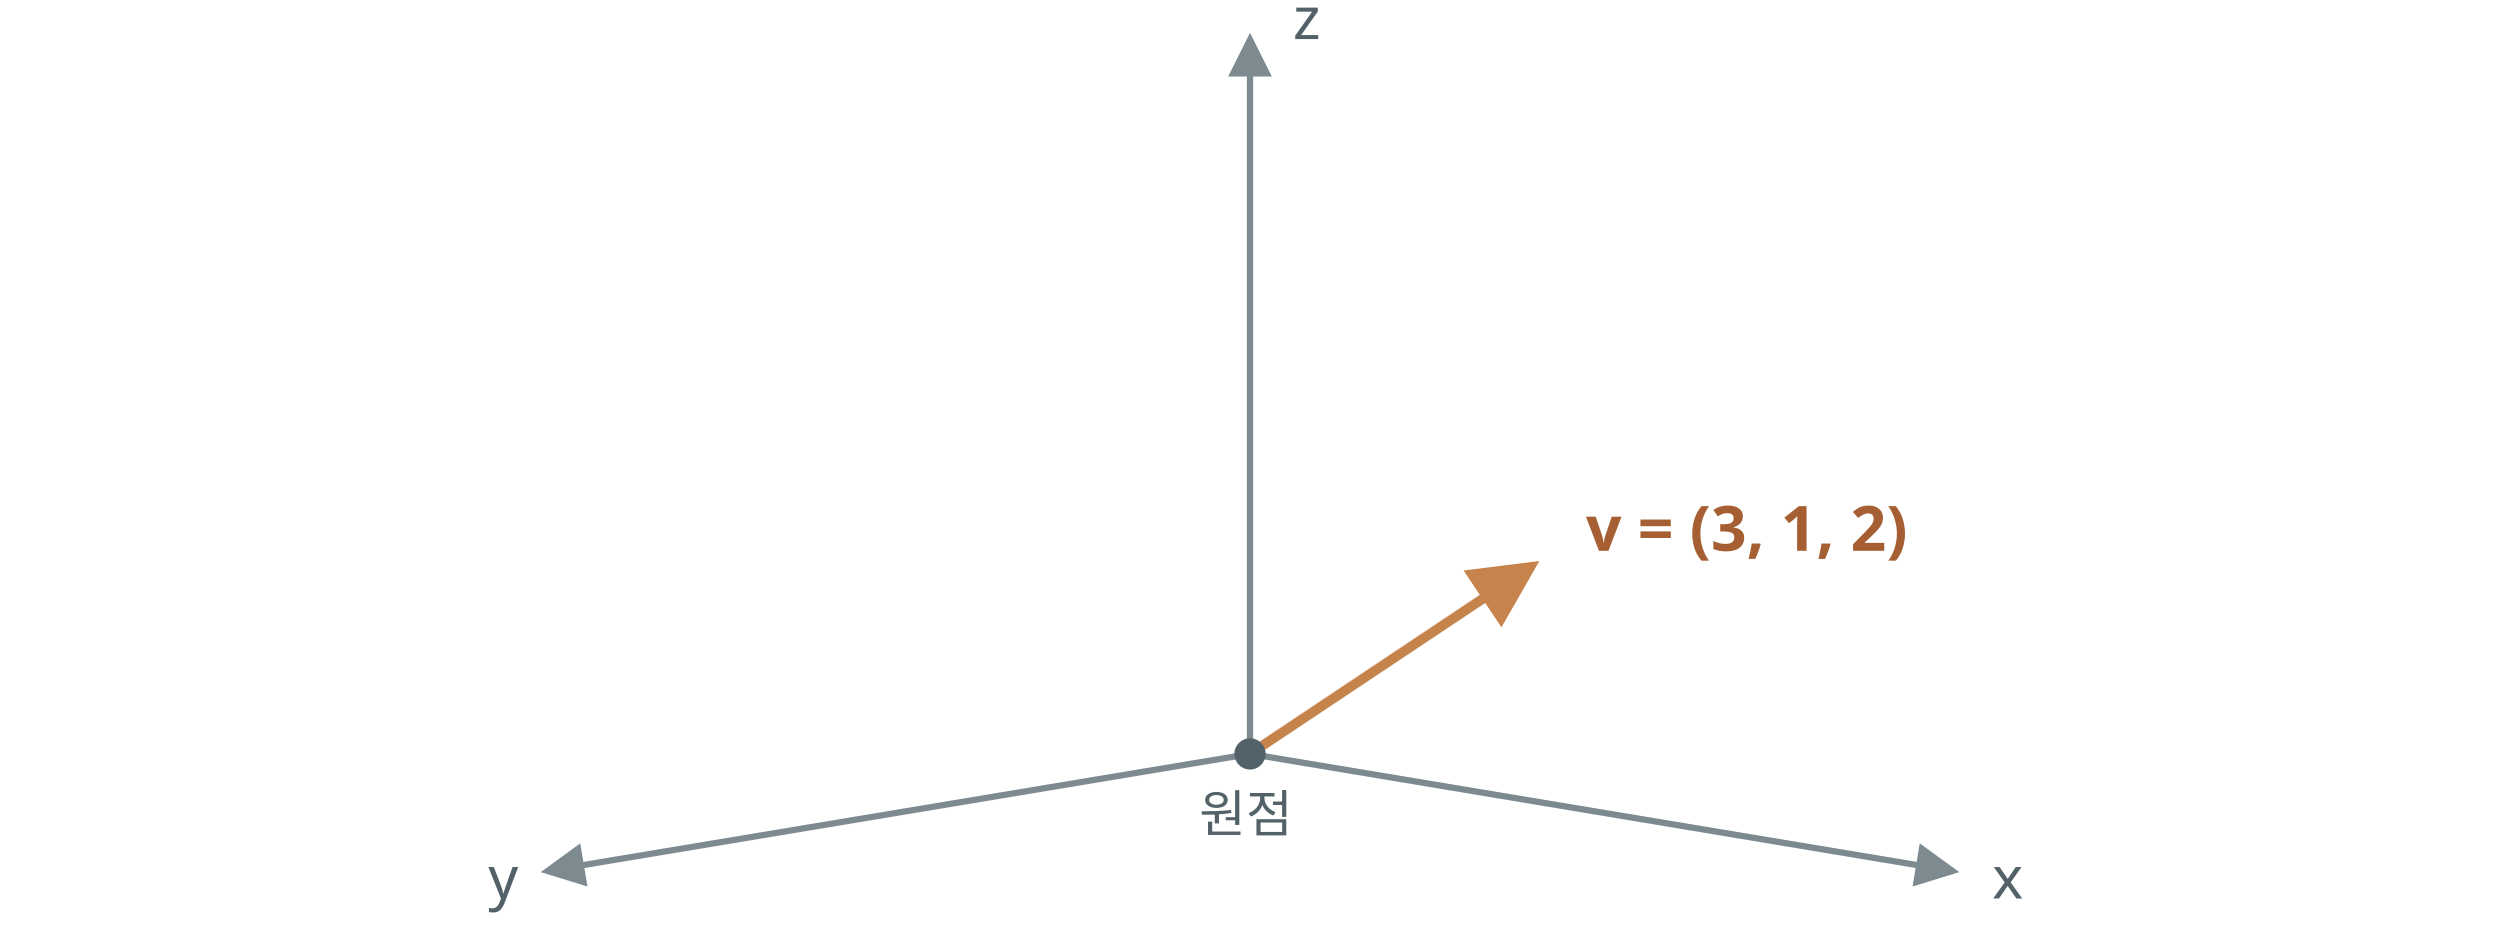
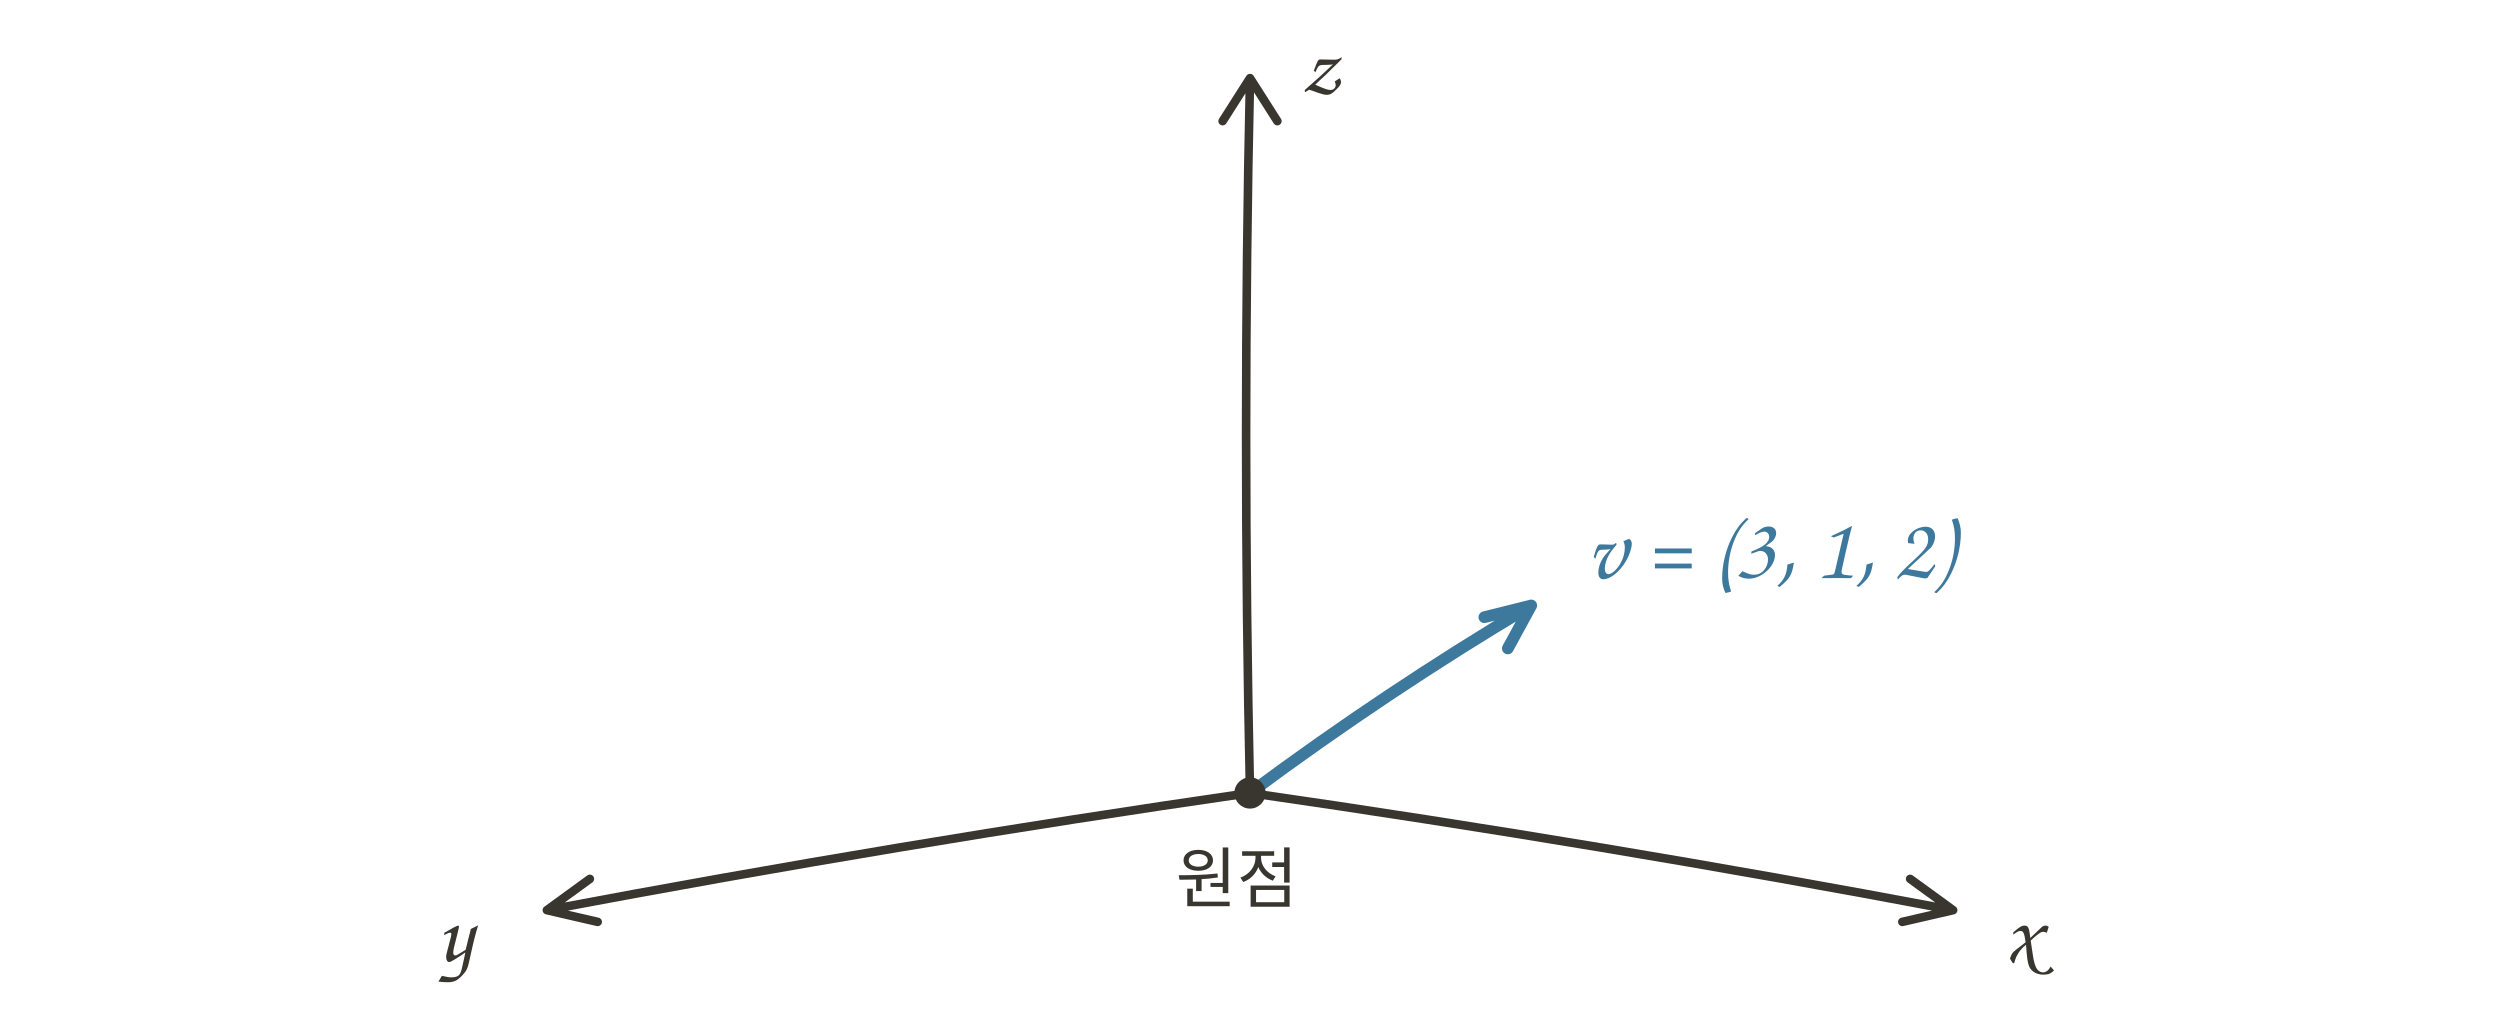
- <svg xmlns="http://www.w3.org/2000/svg" width="640" height="240" viewBox="0 45 640 240" fill="none" role="img" aria-labelledby="title desc">
-   <defs>
-     <marker id="arrow-axis" markerWidth="8" markerHeight="8" refX="6" refY="3.5" orient="auto">
-       <path d="M0 0L7 3.5L0 7Z" fill="#7d8a90" />
-     </marker>
-     <marker id="arrow-vector" markerWidth="7" markerHeight="7" refX="6" refY="3.5" orient="auto">
-       <path d="M0 0L7 3.5L0 7Z" fill="#c7834c" />
-     </marker>
-   </defs>
+ <svg xmlns="http://www.w3.org/2000/svg" width="640" height="260" viewBox="0 35 640 260" fill="none" role="img" aria-labelledby="title desc">
+   <style>.ink{fill:none;stroke:#393630;stroke-width:2.2;stroke-linecap:round;stroke-linejoin:round}text{fill:#393630;font-family:'Chalkboard SE','Segoe Print','Apple SD Gothic Neo','Noto Sans KR','Malgun Gothic',cursive;font-size:22px}</style>
  <g transform="translate(35 0)">
-     <path d="M285 238L105 268" stroke="#7d8a90" stroke-width="1.6" marker-end="url(#arrow-axis)" />
-     <path d="M285 238L465 268" stroke="#7d8a90" stroke-width="1.6" marker-end="url(#arrow-axis)" />
-     <path d="M285 238L285 55" stroke="#7d8a90" stroke-width="1.6" marker-end="url(#arrow-axis)" />
-     <text x="90" y="275" fill="#536268" font-family="system-ui, sans-serif" font-size="15">y</text>
-     <text x="475" y="275" fill="#536268" font-family="system-ui, sans-serif" font-size="15">x</text>
-     <text x="296" y="55" fill="#536268" font-family="system-ui, sans-serif" font-size="15">z</text>
-     <path d="M285 238L357 190" stroke="#c7834c" stroke-width="2.5" marker-end="url(#arrow-vector)" />
-     <circle cx="285" cy="238" r="4" fill="#536268" />
-     <text x="371" y="186" fill="#a65f32" font-family="system-ui, sans-serif" font-size="16" font-weight="600">v = (3, 1, 2)</text>
-     <text x="272" y="258" fill="#536268" font-family="system-ui, sans-serif" font-size="13">원점</text>
+     <path class="ink" d="M285 238 Q195 251 105 268 M116 260 L105 268 L118 271 M285 238 Q375 251 465 268 M452 271 L465 268 L454 260 M285 238 Q283 146 285 55 M278 66 L285 55 L292 66" />
+     <text x="77" y="281">y</text>
+     <text x="478" y="281">x</text>
+     <text x="298" y="59">z</text>
+     <path d="M285 238 Q320 212 357 190 M345 193 L357 190 L351 201" stroke="#3d789d" stroke-width="3" stroke-linecap="round" stroke-linejoin="round" />
+     <circle cx="285" cy="238" r="4" fill="#393630" />
+     <text x="371" y="183" style="fill:#3d789d;font-size:23px">v = (3, 1, 2)</text>
+     <text x="266" y="266" style="font-size:17px">원점</text>
  </g>
</svg>
